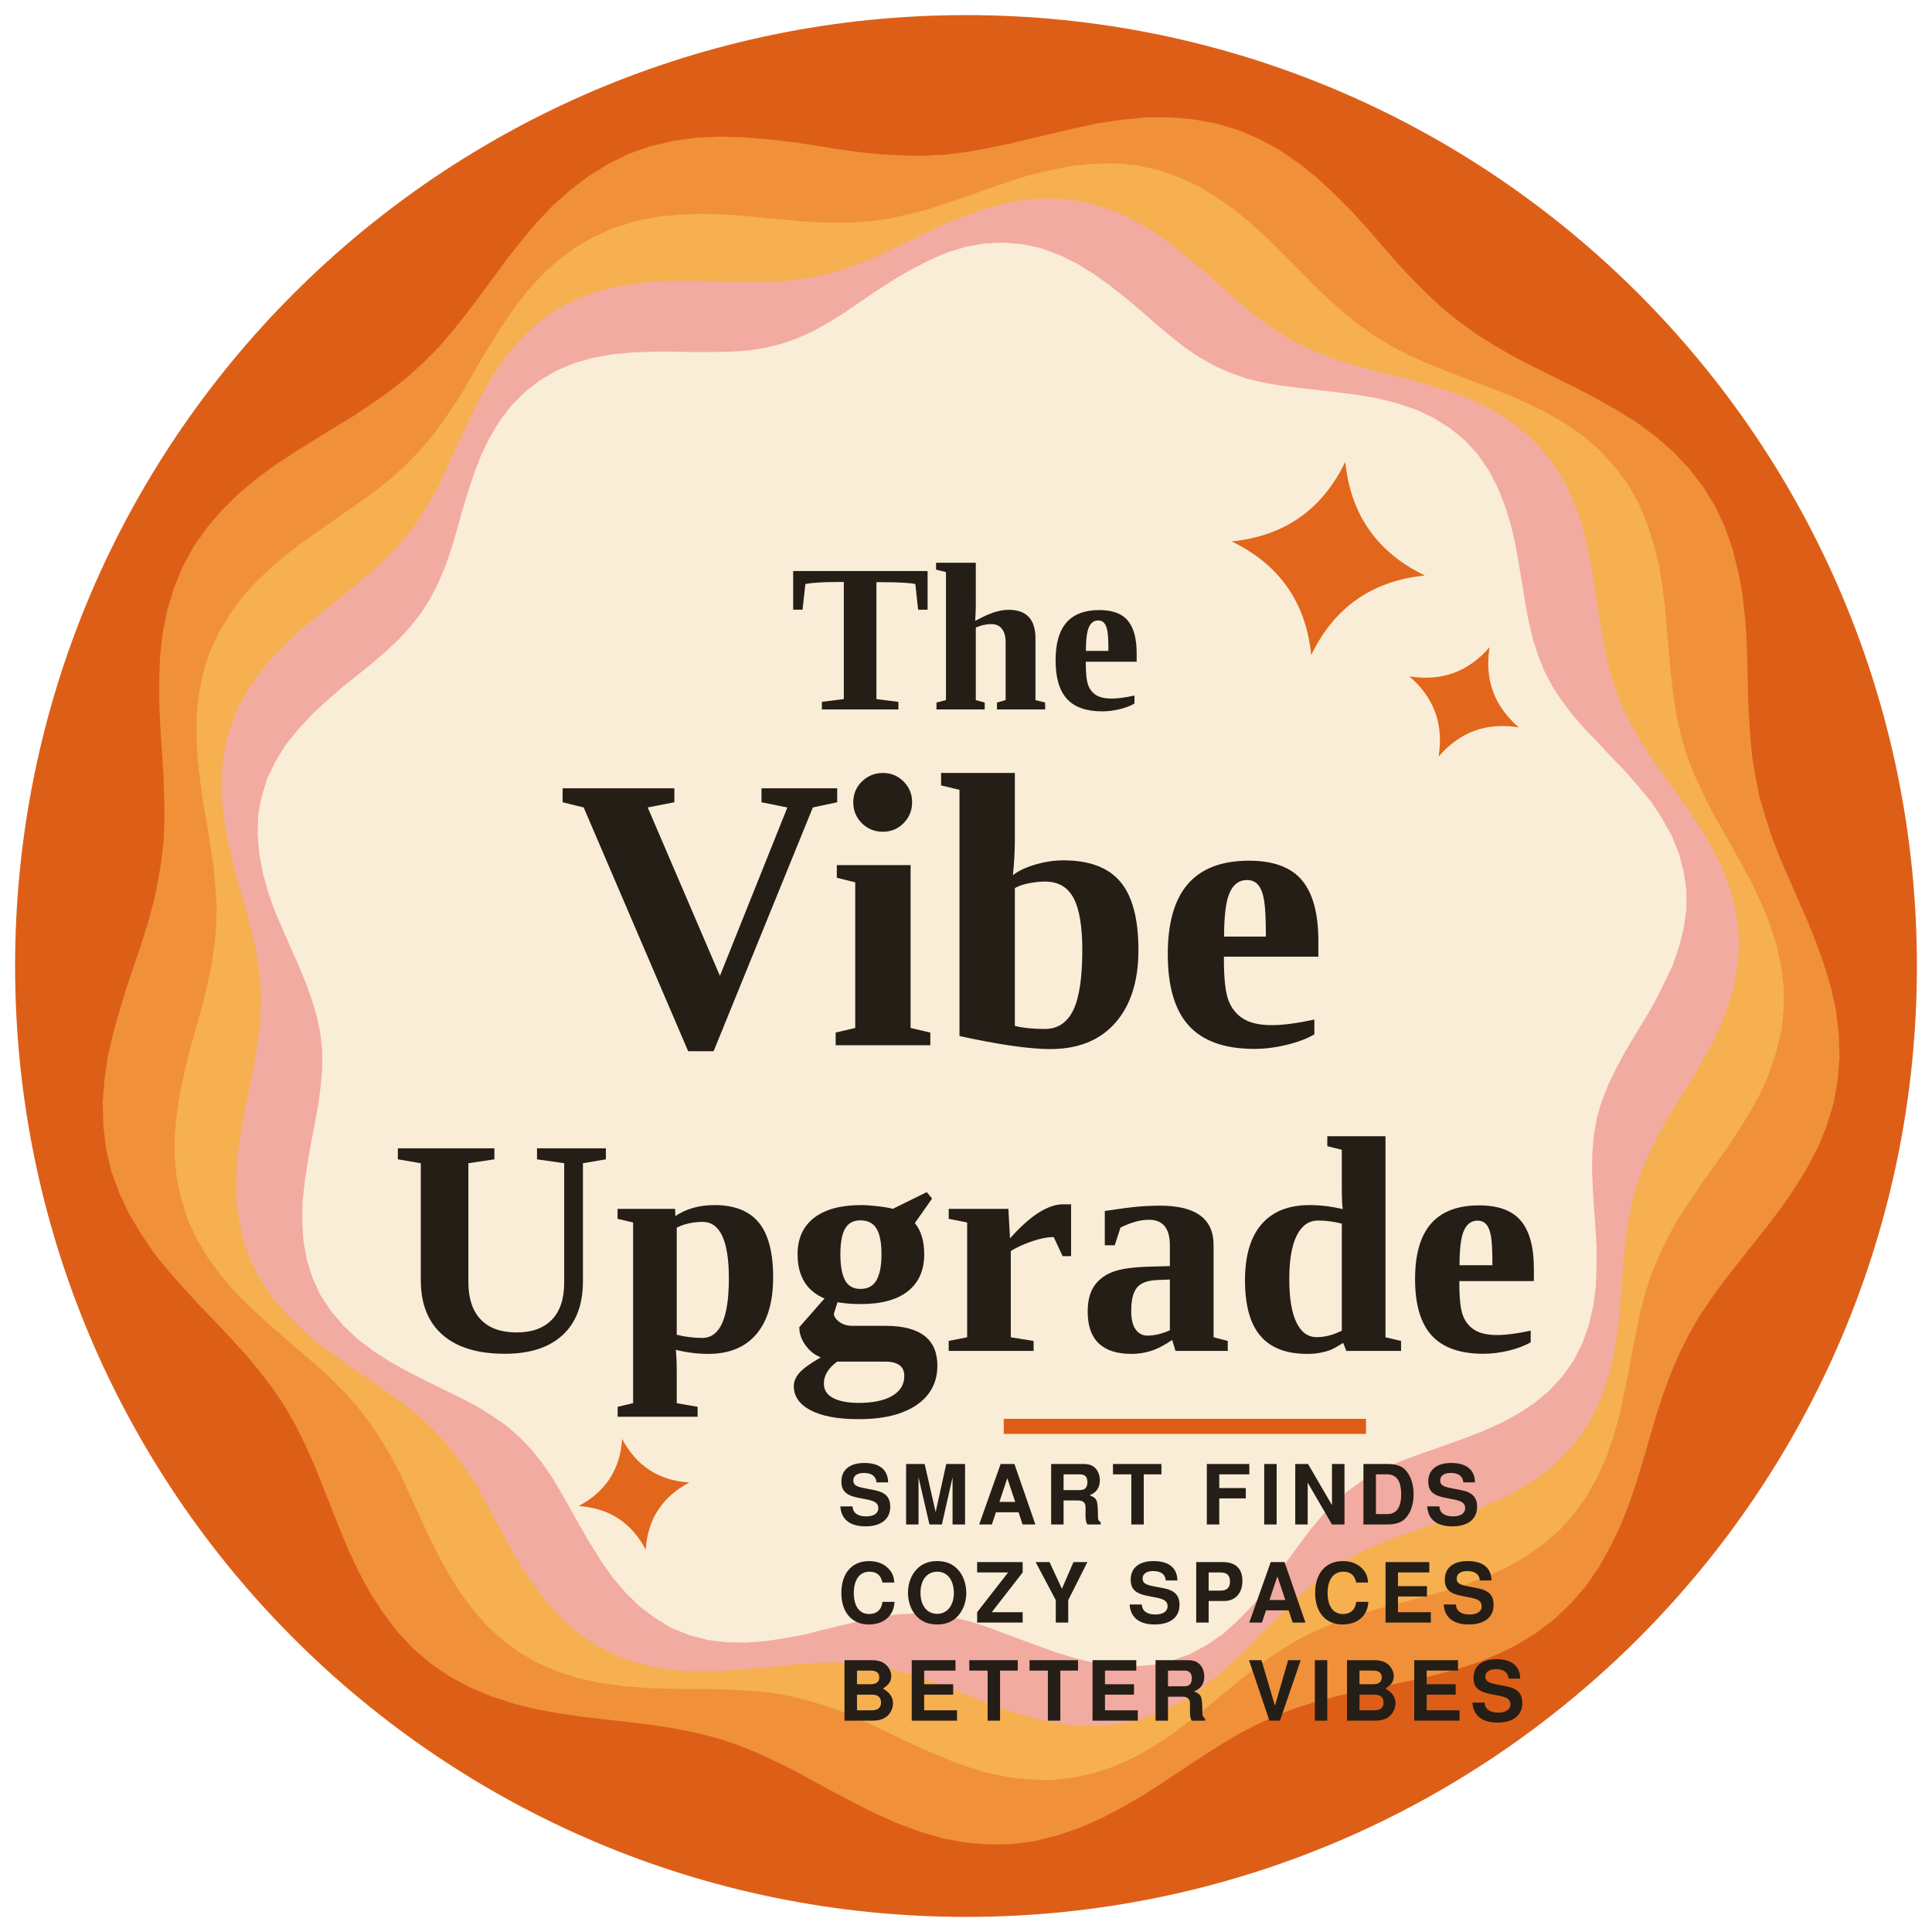
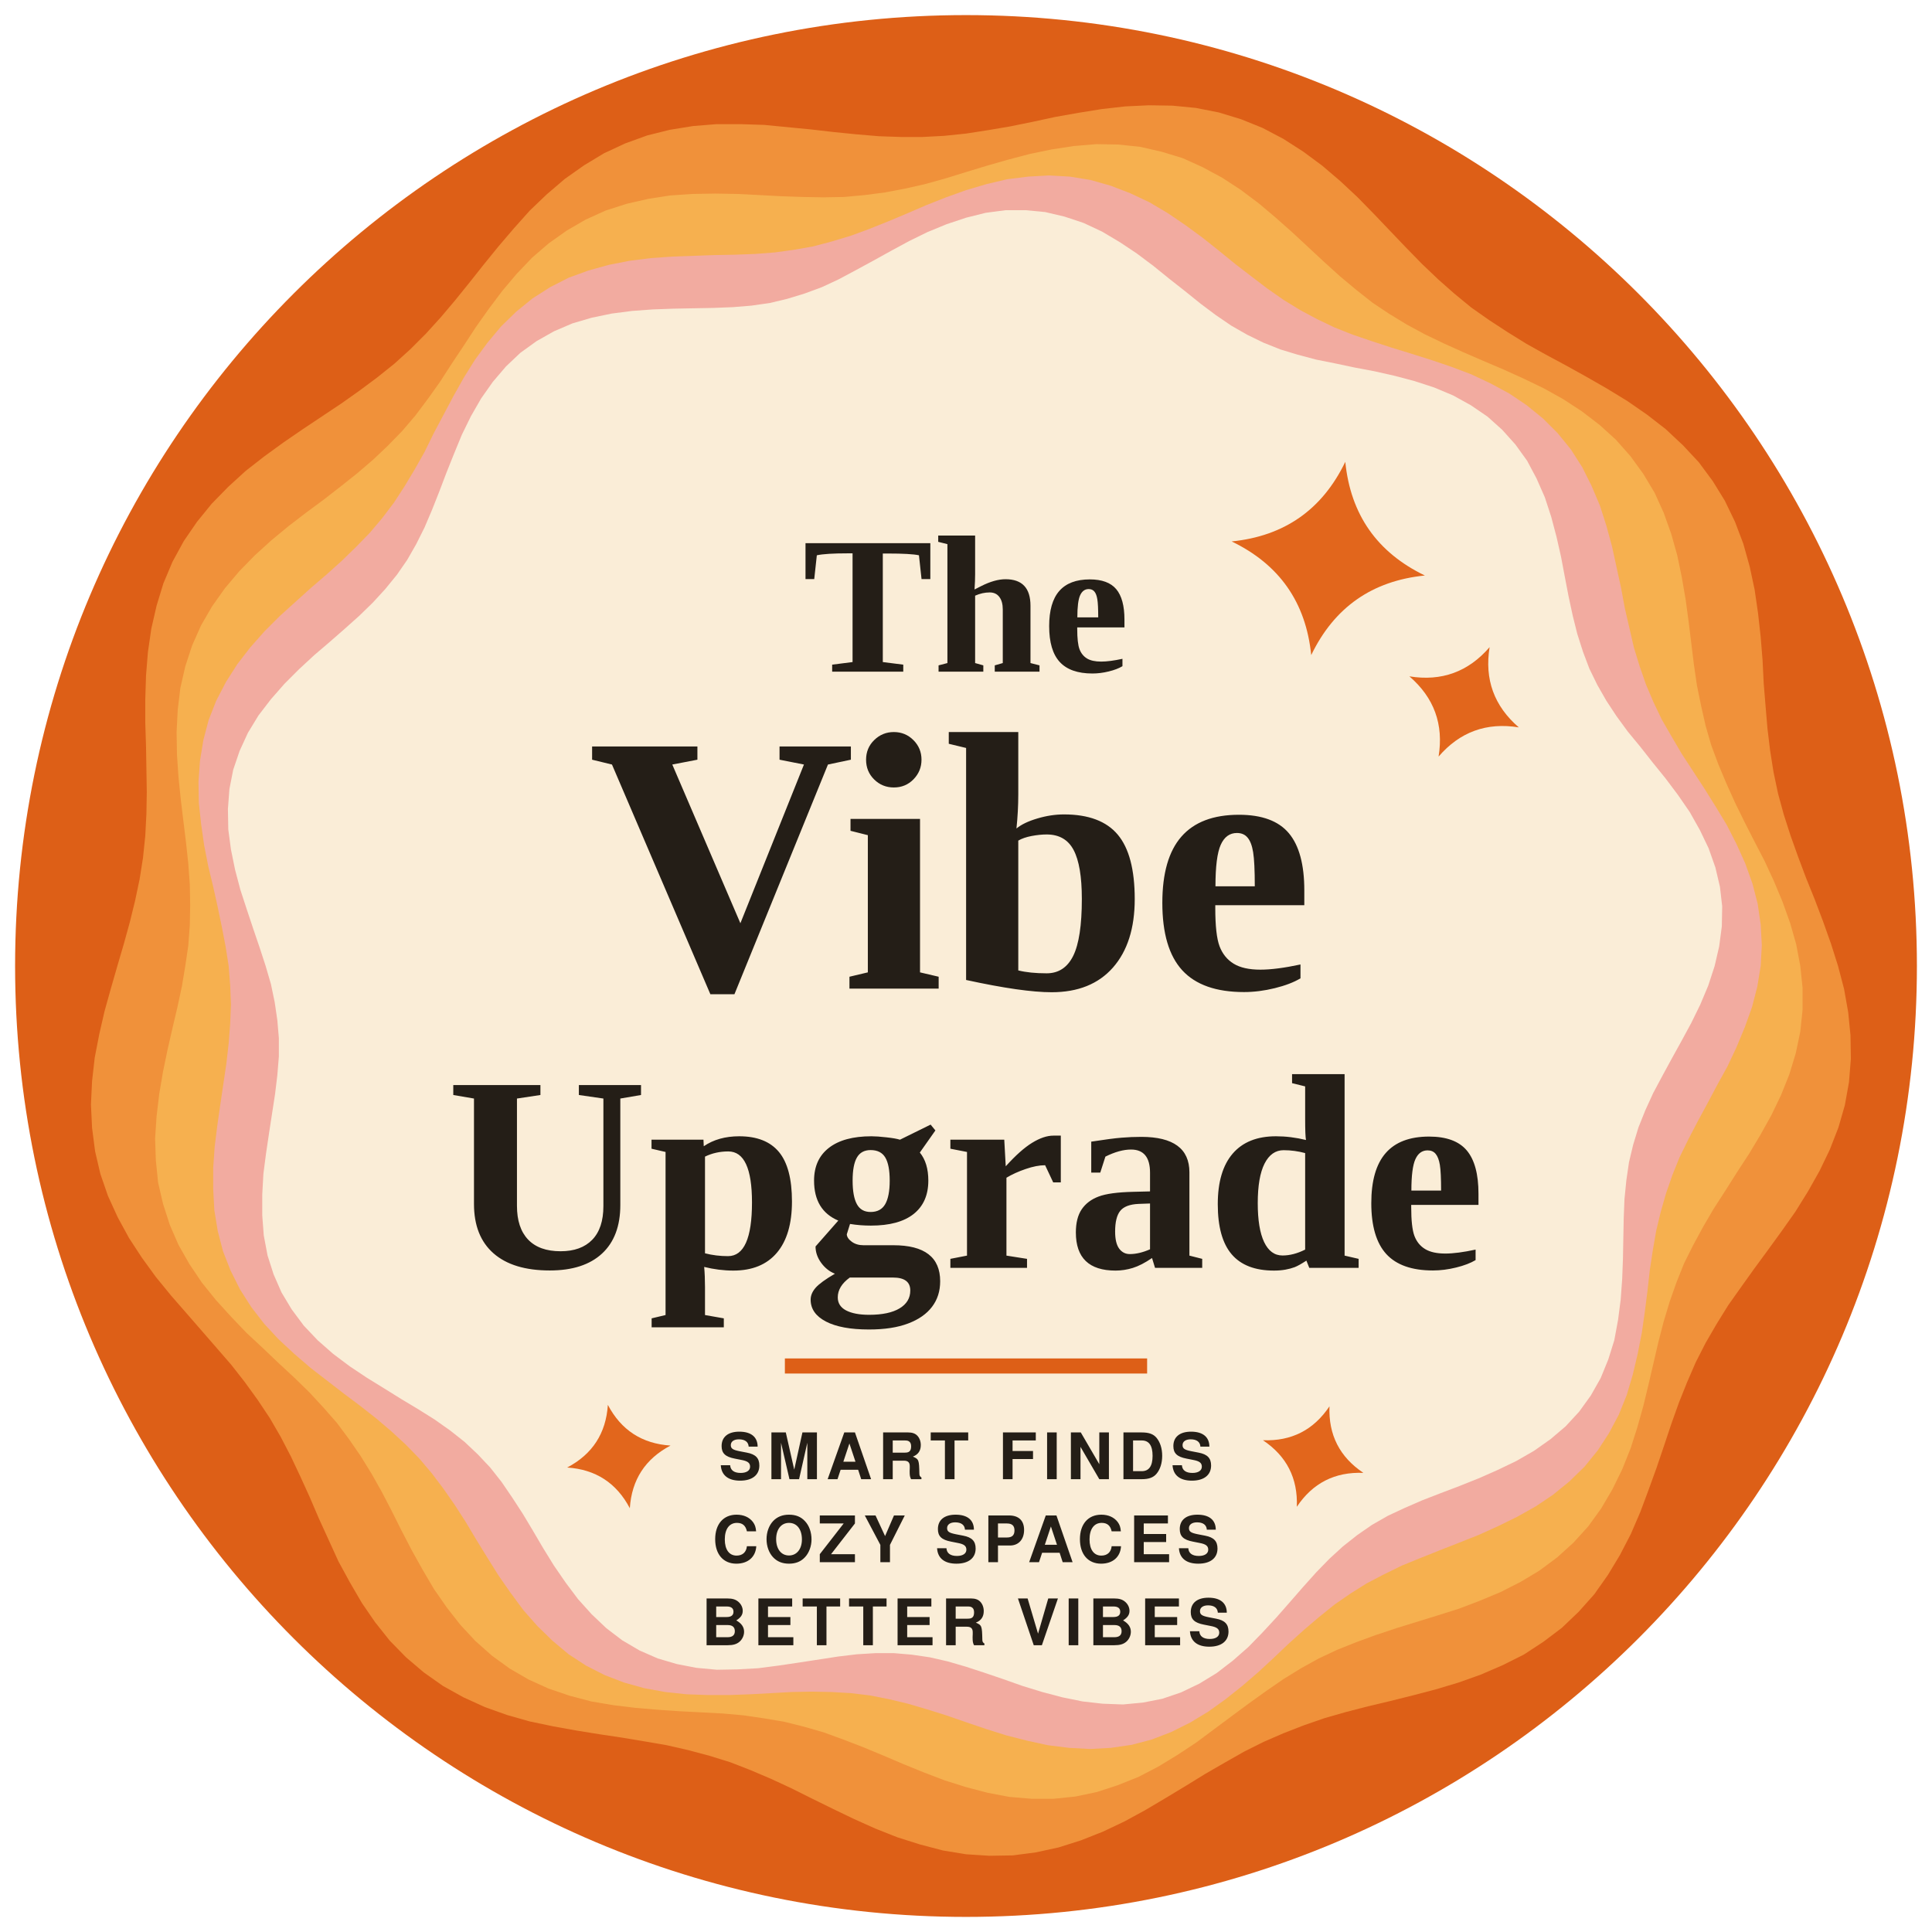
<svg xmlns="http://www.w3.org/2000/svg" viewBox="0 0 512 512" role="img" aria-label="The Vibe Upgrade — Smart Finds, Cozy Spaces, Better Vibes">
  <circle cx="256" cy="256" r="252" fill="#DD5F17" />
-   <path d="M483.5,256.0 L485.3,262.0 L486.6,268.1 L487.3,274.2 L487.5,280.3 L487.0,286.4 L485.9,292.4 L484.1,298.3 L481.8,304.0 L478.9,309.5 L475.6,314.9 L472.1,320.0 L468.3,325.0 L464.5,329.8 L460.7,334.6 L457.0,339.3 L453.6,344.0 L450.4,348.7 L447.6,353.6 L445.1,358.6 L442.8,363.9 L440.8,369.3 L439.0,374.8 L437.3,380.6 L435.6,386.5 L433.8,392.4 L431.8,398.3 L429.5,404.2 L426.8,409.8 L423.8,415.2 L420.3,420.3 L416.3,424.9 L411.9,429.1 L407.0,432.8 L401.8,436.0 L396.2,438.7 L390.4,441.0 L384.4,442.8 L378.3,444.4 L372.3,445.7 L366.2,447.0 L360.3,448.2 L354.6,449.4 L349.0,450.9 L343.5,452.6 L338.3,454.6 L333.1,457.0 L328.1,459.6 L323.1,462.6 L318.1,465.8 L313.1,469.1 L308.0,472.5 L302.7,475.9 L297.3,479.0 L291.8,481.9 L286.1,484.4 L280.2,486.4 L274.2,487.9 L268.2,488.7 L262.1,488.8 L256.0,488.3 L249.9,487.2 L244.0,485.5 L238.1,483.3 L232.4,480.8 L226.8,478.0 L221.3,475.1 L215.9,472.2 L210.7,469.3 L205.4,466.7 L200.2,464.3 L194.9,462.2 L189.6,460.5 L184.1,459.1 L178.5,458.0 L172.7,457.1 L166.8,456.4 L160.7,455.7 L154.6,455.0 L148.4,454.1 L142.2,453.0 L136.2,451.5 L130.3,449.6 L124.6,447.2 L119.2,444.3 L114.2,440.9 L109.5,436.9 L105.3,432.4 L101.6,427.5 L98.2,422.3 L95.2,416.8 L92.5,411.1 L90.1,405.4 L87.8,399.6 L85.6,394.0 L83.4,388.5 L81.0,383.1 L78.5,378.0 L75.7,373.1 L72.6,368.4 L69.2,363.9 L65.5,359.4 L61.6,355.1 L57.5,350.7 L53.2,346.3 L49.0,341.7 L44.9,337.1 L40.9,332.2 L37.4,327.0 L34.2,321.7 L31.6,316.1 L29.5,310.4 L28.1,304.4 L27.4,298.4 L27.2,292.2 L27.7,286.1 L28.6,279.9 L30.0,273.8 L31.7,267.8 L33.5,261.8 L35.5,256.0 L37.4,250.3 L39.2,244.6 L40.7,239.1 L41.9,233.5 L42.8,227.9 L43.4,222.3 L43.6,216.6 L43.5,210.8 L43.3,204.9 L42.9,198.9 L42.5,192.8 L42.2,186.5 L42.2,180.3 L42.4,174.0 L43.1,167.8 L44.3,161.8 L46.1,155.9 L48.4,150.2 L51.3,144.9 L54.8,139.9 L58.8,135.2 L63.3,130.8 L68.1,126.8 L73.1,123.1 L78.3,119.7 L83.6,116.4 L88.8,113.2 L93.9,110.1 L98.8,106.8 L103.5,103.5 L107.9,100.0 L112.1,96.2 L116.1,92.2 L119.8,87.9 L123.5,83.3 L127.1,78.5 L130.7,73.6 L134.3,68.7 L138.2,63.8 L142.2,59.0 L146.6,54.4 L151.2,50.3 L156.1,46.6 L161.3,43.4 L166.8,40.7 L172.6,38.7 L178.6,37.3 L184.7,36.5 L190.9,36.2 L197.1,36.4 L203.4,36.9 L209.6,37.6 L215.7,38.5 L221.7,39.5 L227.6,40.3 L233.4,40.9 L239.1,41.2 L244.7,41.3 L250.4,41.0 L256.0,40.3 L261.7,39.3 L267.4,38.1 L273.3,36.7 L279.2,35.3 L285.2,33.9 L291.4,32.6 L297.6,31.7 L303.8,31.1 L310.0,31.1 L316.1,31.6 L322.1,32.7 L328.0,34.4 L333.6,36.8 L339.0,39.7 L344.1,43.2 L349.0,47.1 L353.6,51.4 L358.0,55.8 L362.2,60.4 L366.2,65.0 L370.2,69.6 L374.2,73.9 L378.3,78.0 L382.5,81.9 L386.9,85.4 L391.5,88.7 L396.3,91.7 L401.3,94.6 L406.6,97.3 L412.0,100.0 L417.5,102.7 L423.0,105.6 L428.5,108.7 L433.8,112.0 L438.8,115.7 L443.5,119.8 L447.7,124.3 L451.4,129.1 L454.6,134.3 L457.2,139.9 L459.2,145.7 L460.7,151.7 L461.8,157.8 L462.5,164.1 L462.9,170.3 L463.1,176.5 L463.2,182.6 L463.4,188.6 L463.8,194.5 L464.3,200.2 L465.2,205.8 L466.3,211.3 L467.9,216.7 L469.7,222.2 L471.8,227.6 L474.2,233.1 L476.6,238.6 L479.1,244.3 L481.4,250.1 L483.5,256.0 Z" fill="#F0913A" />
-   <path d="M472.0,256.0 L472.7,261.7 L472.7,267.4 L472.1,273.0 L470.8,278.6 L469.0,284.0 L466.7,289.4 L463.9,294.5 L460.8,299.5 L457.6,304.4 L454.2,309.1 L450.9,313.7 L447.8,318.3 L444.8,322.9 L442.2,327.5 L439.9,332.2 L437.9,337.0 L436.2,342.0 L434.8,347.1 L433.7,352.5 L432.6,358.0 L431.6,363.6 L430.4,369.3 L429.2,375.0 L427.6,380.7 L425.7,386.2 L423.3,391.5 L420.5,396.5 L417.2,401.1 L413.4,405.4 L409.1,409.1 L404.5,412.4 L399.4,415.3 L394.1,417.7 L388.6,419.8 L383.0,421.6 L377.4,423.1 L371.9,424.6 L366.4,426.0 L361.1,427.5 L356.0,429.2 L351.1,431.1 L346.3,433.3 L341.8,435.8 L337.3,438.7 L333.0,441.8 L328.6,445.2 L324.3,448.8 L319.8,452.5 L315.3,456.1 L310.6,459.6 L305.7,462.8 L300.6,465.7 L295.3,468.1 L289.9,469.9 L284.3,471.1 L278.7,471.7 L273.0,471.6 L267.3,471.0 L261.6,469.8 L256.0,468.1 L250.5,466.0 L245.1,463.7 L239.8,461.3 L234.7,458.8 L229.6,456.4 L224.6,454.2 L219.6,452.3 L214.6,450.8 L209.5,449.5 L204.4,448.6 L199.1,448.1 L193.7,447.8 L188.1,447.6 L182.5,447.6 L176.7,447.5 L170.8,447.3 L165.0,446.8 L159.2,446.0 L153.5,444.8 L148.0,443.1 L142.7,440.8 L137.8,438.0 L133.2,434.6 L129.0,430.8 L125.2,426.4 L121.8,421.8 L118.7,416.8 L115.9,411.6 L113.3,406.4 L110.9,401.1 L108.5,395.9 L106.2,390.9 L103.7,386.1 L101.0,381.5 L98.1,377.2 L94.9,373.0 L91.4,369.1 L87.7,365.3 L83.6,361.6 L79.4,358.0 L75.0,354.2 L70.7,350.4 L66.4,346.5 L62.2,342.3 L58.4,337.8 L55.0,333.2 L52.1,328.2 L49.7,323.0 L48.0,317.6 L46.8,312.0 L46.3,306.3 L46.3,300.6 L46.9,294.8 L47.8,289.0 L49.1,283.2 L50.5,277.6 L52.1,272.0 L53.6,266.6 L54.9,261.3 L56.0,256.0 L56.8,250.8 L57.3,245.6 L57.4,240.4 L57.1,235.1 L56.6,229.7 L55.8,224.3 L54.9,218.7 L53.9,213.0 L53.1,207.3 L52.4,201.4 L52.1,195.6 L52.1,189.8 L52.7,184.0 L53.8,178.4 L55.5,173.0 L57.9,167.8 L60.8,162.9 L64.2,158.3 L68.1,154.0 L72.3,150.0 L76.9,146.2 L81.6,142.7 L86.3,139.4 L91.0,136.1 L95.6,132.9 L100.0,129.7 L104.2,126.3 L108.0,122.8 L111.6,119.0 L115.0,115.0 L118.1,110.7 L121.1,106.2 L124.0,101.4 L126.8,96.5 L129.8,91.5 L132.9,86.6 L136.2,81.7 L139.8,77.1 L143.7,72.8 L148.0,68.9 L152.6,65.5 L157.5,62.7 L162.7,60.4 L168.1,58.7 L173.8,57.5 L179.6,56.9 L185.4,56.7 L191.3,56.8 L197.1,57.2 L202.9,57.8 L208.5,58.3 L214.1,58.8 L219.5,59.0 L224.8,59.0 L230.0,58.7 L235.2,58.0 L240.3,56.9 L245.5,55.6 L250.7,53.9 L256.0,52.1 L261.4,50.2 L266.9,48.3 L272.5,46.5 L278.2,45.1 L283.9,44.0 L289.7,43.4 L295.4,43.3 L301.1,43.8 L306.7,45.0 L312.0,46.8 L317.3,49.2 L322.2,52.1 L327.0,55.5 L331.5,59.2 L335.9,63.2 L340.0,67.3 L344.1,71.4 L348.0,75.4 L352.0,79.2 L356.0,82.8 L360.1,86.1 L364.4,89.1 L368.9,91.8 L373.5,94.2 L378.5,96.4 L383.6,98.5 L388.9,100.5 L394.2,102.5 L399.7,104.6 L405.0,107.0 L410.3,109.6 L415.3,112.6 L420.0,115.9 L424.3,119.7 L428.1,123.9 L431.5,128.5 L434.3,133.5 L436.5,138.8 L438.3,144.3 L439.7,150.0 L440.6,155.8 L441.3,161.6 L441.8,167.4 L442.3,173.1 L442.8,178.6 L443.4,184.1 L444.2,189.3 L445.4,194.5 L446.8,199.5 L448.6,204.4 L450.8,209.2 L453.2,214.1 L455.9,219.0 L458.7,223.9 L461.5,228.9 L464.3,234.1 L466.8,239.4 L469.0,244.8 L470.8,250.4 L472.0,256.0 Z" fill="#F6B04F" />
-   <path d="M460.5,256.0 L459.5,261.3 L458.0,266.6 L456.0,271.7 L453.6,276.8 L450.9,281.7 L448.1,286.4 L445.2,291.1 L442.4,295.6 L439.8,300.1 L437.5,304.6 L435.5,309.2 L433.8,313.8 L432.5,318.5 L431.6,323.4 L430.8,328.4 L430.3,333.6 L429.9,339.0 L429.5,344.4 L429.0,349.9 L428.3,355.5 L427.2,360.9 L425.8,366.3 L423.9,371.4 L421.5,376.3 L418.6,380.8 L415.2,384.9 L411.3,388.7 L407.0,392.0 L402.3,394.9 L397.4,397.4 L392.3,399.6 L387.1,401.6 L381.8,403.3 L376.7,405.1 L371.7,406.8 L366.9,408.6 L362.3,410.6 L357.9,412.9 L353.7,415.5 L349.7,418.4 L345.9,421.6 L342.1,425.1 L338.4,428.8 L334.6,432.6 L330.8,436.6 L326.8,440.4 L322.6,444.1 L318.2,447.5 L313.6,450.6 L308.8,453.1 L303.8,455.1 L298.6,456.5 L293.3,457.3 L287.9,457.4 L282.5,457.0 L277.0,456.1 L271.6,454.7 L266.3,453.0 L261.1,451.1 L256.0,449.1 L251.0,447.1 L246.1,445.3 L241.2,443.7 L236.4,442.4 L231.6,441.4 L226.7,440.8 L221.8,440.6 L216.7,440.7 L211.6,441.0 L206.3,441.5 L200.9,442.0 L195.4,442.5 L189.8,442.9 L184.3,442.9 L178.7,442.6 L173.3,441.8 L168.0,440.5 L163.0,438.6 L158.2,436.1 L153.7,433.1 L149.6,429.6 L145.8,425.6 L142.4,421.3 L139.2,416.7 L136.3,412.0 L133.6,407.1 L131.0,402.3 L128.5,397.6 L125.9,393.1 L123.1,388.9 L120.2,384.9 L117.0,381.1 L113.6,377.6 L109.9,374.3 L105.9,371.2 L101.6,368.2 L97.2,365.1 L92.7,362.1 L88.2,358.8 L83.7,355.5 L79.5,351.8 L75.6,347.9 L72.1,343.7 L69.1,339.2 L66.6,334.4 L64.7,329.4 L63.5,324.2 L62.7,318.8 L62.6,313.3 L62.8,307.8 L63.5,302.2 L64.4,296.7 L65.5,291.3 L66.6,286.0 L67.6,280.8 L68.4,275.7 L68.9,270.7 L69.2,265.8 L69.0,260.9 L68.5,256.0 L67.7,251.1 L66.5,246.1 L65.2,241.0 L63.7,235.8 L62.2,230.5 L60.9,225.1 L59.8,219.6 L59.0,214.1 L58.7,208.6 L58.9,203.2 L59.7,197.8 L61.0,192.7 L63.0,187.7 L65.6,182.9 L68.7,178.4 L72.2,174.2 L76.1,170.2 L80.2,166.4 L84.5,162.9 L88.8,159.5 L93.0,156.1 L97.0,152.8 L100.9,149.4 L104.4,145.8 L107.6,142.2 L110.6,138.2 L113.2,134.1 L115.7,129.7 L118.0,125.0 L120.2,120.2 L122.4,115.3 L124.8,110.2 L127.3,105.3 L130.0,100.4 L133.1,95.8 L136.5,91.5 L140.2,87.6 L144.4,84.1 L148.9,81.2 L153.7,78.9 L158.8,77.1 L164.2,75.8 L169.6,75.0 L175.2,74.5 L180.8,74.4 L186.3,74.5 L191.8,74.6 L197.1,74.7 L202.3,74.7 L207.4,74.5 L212.3,74.0 L217.1,73.1 L221.9,71.9 L226.6,70.3 L231.3,68.4 L236.1,66.2 L240.9,63.9 L245.8,61.5 L250.8,59.2 L256.0,57.1 L261.3,55.3 L266.6,53.8 L272.0,52.9 L277.4,52.5 L282.8,52.8 L288.0,53.7 L293.2,55.2 L298.2,57.2 L303.1,59.8 L307.8,62.8 L312.2,66.2 L316.5,69.7 L320.7,73.3 L324.7,76.9 L328.7,80.4 L332.7,83.7 L336.8,86.6 L340.9,89.3 L345.2,91.6 L349.7,93.6 L354.4,95.4 L359.3,96.9 L364.4,98.3 L369.6,99.6 L375.0,101.0 L380.3,102.5 L385.6,104.2 L390.8,106.3 L395.7,108.8 L400.3,111.7 L404.5,115.0 L408.3,118.8 L411.7,123.0 L414.5,127.6 L416.9,132.6 L418.8,137.7 L420.3,143.1 L421.4,148.6 L422.4,154.0 L423.2,159.5 L424.0,164.8 L424.9,170.0 L425.9,175.0 L427.2,179.8 L428.8,184.4 L430.7,188.9 L433.0,193.3 L435.6,197.7 L438.4,202.0 L441.5,206.3 L444.7,210.7 L447.8,215.2 L450.9,219.9 L453.7,224.7 L456.2,229.6 L458.2,234.7 L459.7,240.0 L460.6,245.3 L460.9,250.6 L460.5,256.0 Z" fill="#F2ABA0" />
-   <path d="M443.2,256.0 L440.9,260.8 L438.5,265.6 L435.8,270.2 L433.1,274.6 L430.5,279.0 L428.2,283.3 L426.2,287.5 L424.5,291.8 L423.2,296.2 L422.4,300.6 L422.0,305.2 L421.9,309.9 L422.1,314.8 L422.4,319.9 L422.8,325.1 L423.1,330.4 L423.1,335.7 L422.9,341.0 L422.2,346.2 L421.0,351.3 L419.3,356.1 L417.0,360.6 L414.1,364.7 L410.7,368.4 L406.8,371.7 L402.4,374.6 L397.8,377.1 L392.9,379.3 L388.0,381.2 L383.0,383.0 L378.1,384.7 L373.4,386.4 L368.9,388.2 L364.7,390.2 L360.8,392.5 L357.1,395.2 L353.7,398.2 L350.5,401.5 L347.4,405.2 L344.4,409.2 L341.4,413.3 L338.3,417.5 L335.1,421.8 L331.6,425.8 L327.9,429.6 L324.0,433.1 L319.7,436.0 L315.3,438.4 L310.5,440.1 L305.6,441.2 L300.6,441.6 L295.4,441.4 L290.2,440.7 L285.1,439.5 L279.9,437.9 L274.9,436.1 L270.0,434.3 L265.2,432.5 L260.6,430.8 L256.0,429.4 L251.5,428.4 L247.0,427.8 L242.5,427.6 L237.9,427.8 L233.3,428.5 L228.5,429.4 L223.6,430.6 L218.6,431.8 L213.5,433.1 L208.3,434.1 L203.0,434.9 L197.7,435.3 L192.5,435.2 L187.5,434.6 L182.6,433.3 L177.9,431.4 L173.6,428.8 L169.5,425.7 L165.8,422.1 L162.4,418.1 L159.3,413.7 L156.5,409.2 L153.8,404.6 L151.3,400.1 L148.8,395.7 L146.3,391.5 L143.6,387.6 L140.7,384.0 L137.6,380.8 L134.2,377.8 L130.4,375.2 L126.4,372.7 L122.0,370.4 L117.5,368.2 L112.8,365.9 L108.1,363.5 L103.4,360.9 L98.9,358.0 L94.7,354.8 L91.0,351.3 L87.7,347.4 L84.9,343.2 L82.8,338.6 L81.3,333.8 L80.4,328.7 L80.1,323.5 L80.2,318.2 L80.8,312.9 L81.6,307.7 L82.5,302.5 L83.5,297.4 L84.4,292.5 L85.0,287.7 L85.4,283.0 L85.4,278.5 L84.9,274.0 L84.0,269.5 L82.7,265.1 L81.1,260.6 L79.2,256.0 L77.1,251.3 L75.0,246.5 L72.9,241.6 L71.1,236.6 L69.7,231.5 L68.7,226.3 L68.3,221.2 L68.4,216.1 L69.3,211.2 L70.8,206.4 L73.0,201.8 L75.7,197.4 L79.0,193.3 L82.6,189.4 L86.5,185.8 L90.5,182.3 L94.6,179.0 L98.6,175.8 L102.3,172.6 L105.8,169.3 L108.9,165.9 L111.7,162.3 L114.1,158.5 L116.2,154.4 L118.0,150.1 L119.6,145.5 L121.0,140.7 L122.4,135.7 L123.9,130.7 L125.6,125.6 L127.5,120.6 L129.8,115.9 L132.5,111.4 L135.6,107.4 L139.2,103.8 L143.2,100.7 L147.5,98.2 L152.3,96.2 L157.2,94.8 L162.4,93.9 L167.7,93.4 L173.1,93.2 L178.4,93.2 L183.6,93.3 L188.6,93.3 L193.5,93.2 L198.2,92.9 L202.8,92.2 L207.1,91.1 L211.4,89.6 L215.6,87.7 L219.7,85.4 L223.9,82.8 L228.1,79.9 L232.4,77.0 L236.9,74.1 L241.5,71.4 L246.2,69.0 L251.0,66.9 L256.0,65.4 L261.0,64.5 L266.0,64.3 L271.1,64.7 L276.0,65.8 L280.8,67.6 L285.5,69.9 L290.0,72.7 L294.3,75.8 L298.5,79.1 L302.5,82.5 L306.4,85.9 L310.2,89.1 L314.0,92.1 L317.9,94.7 L321.9,97.0 L326.0,98.8 L330.3,100.3 L334.8,101.4 L339.5,102.2 L344.4,102.8 L349.5,103.4 L354.7,104.0 L360.0,104.7 L365.3,105.6 L370.4,106.9 L375.4,108.6 L380.0,110.8 L384.3,113.5 L388.2,116.7 L391.6,120.4 L394.5,124.6 L396.9,129.2 L398.8,134.0 L400.4,139.1 L401.6,144.3 L402.5,149.5 L403.4,154.7 L404.2,159.8 L405.1,164.6 L406.2,169.3 L407.6,173.7 L409.3,177.9 L411.4,181.9 L413.9,185.7 L416.7,189.4 L419.9,193.1 L423.4,196.7 L426.9,200.5 L430.6,204.3 L434.1,208.3 L437.5,212.4 L440.4,216.8 L443.0,221.4 L444.9,226.1 L446.2,231.0 L446.9,235.9 L446.9,241.0 L446.2,246.0 L444.9,251.1 L443.2,256.0 Z" fill="#FAEDD7" />
-   <text x="256" y="188" text-anchor="middle" font-family="Georgia,'Times New Roman',serif" font-weight="bold" font-size="56" fill="#241E17">The</text>
-   <text x="250" y="277" text-anchor="middle" font-family="Georgia,'Times New Roman',serif" font-weight="bold" font-size="104" fill="#241E17">Vibe</text>
-   <text x="256" y="358" text-anchor="middle" font-family="Georgia,'Times New Roman',serif" font-weight="bold" font-size="82" fill="#241E17">Upgrade</text>
-   <rect x="266" y="376" width="96" height="4" fill="#DD5F17" />
-   <text x="222" y="404" font-family="Helvetica,Arial,sans-serif" font-weight="bold" font-size="22" letter-spacing="2" fill="#241E17">SMART FINDS</text>
-   <text x="222" y="430" font-family="Helvetica,Arial,sans-serif" font-weight="bold" font-size="22" letter-spacing="2" fill="#241E17">COZY SPACES</text>
-   <text x="222" y="456" font-family="Helvetica,Arial,sans-serif" font-weight="bold" font-size="22" letter-spacing="2" fill="#241E17">BETTER VIBES</text>
+   <path d="M487.1,256.0 L488.7,262.1 L489.8,268.3 L490.4,274.4 L490.5,280.6 L490.0,286.8 L488.9,292.9 L487.2,298.8 L484.9,304.7 L482.2,310.3 L479.1,315.8 L475.8,321.1 L472.2,326.2 L468.5,331.3 L464.9,336.2 L461.4,341.1 L458.0,345.9 L454.9,350.9 L452.0,355.9 L449.4,361.0 L447.1,366.3 L444.9,371.8 L442.9,377.4 L441.0,383.1 L439.0,389.0 L436.9,394.8 L434.7,400.7 L432.2,406.5 L429.3,412.1 L426.1,417.4 L422.5,422.5 L418.4,427.1 L413.9,431.4 L409.0,435.1 L403.8,438.5 L398.2,441.3 L392.4,443.8 L386.5,445.9 L380.5,447.7 L374.4,449.3 L368.4,450.8 L362.5,452.2 L356.7,453.7 L351.1,455.3 L345.6,457.2 L340.2,459.3 L334.9,461.6 L329.7,464.2 L324.6,467.1 L319.4,470.1 L314.2,473.3 L308.9,476.5 L303.5,479.7 L298.0,482.7 L292.3,485.4 L286.5,487.7 L280.5,489.6 L274.5,490.9 L268.4,491.7 L262.2,491.8 L256.0,491.4 L249.9,490.4 L243.8,488.8 L237.8,486.9 L232.0,484.6 L226.2,482.0 L220.6,479.3 L215.1,476.6 L209.7,473.9 L204.3,471.4 L198.9,469.1 L193.5,467.0 L188.0,465.3 L182.4,463.8 L176.7,462.5 L170.9,461.5 L164.9,460.5 L158.9,459.6 L152.7,458.6 L146.6,457.5 L140.4,456.2 L134.4,454.5 L128.5,452.4 L122.8,449.8 L117.4,446.8 L112.3,443.2 L107.6,439.2 L103.3,434.8 L99.4,429.9 L95.9,424.8 L92.7,419.3 L89.7,413.8 L87.1,408.1 L84.5,402.4 L82.1,396.8 L79.6,391.3 L77.1,386.0 L74.4,380.8 L71.5,375.8 L68.3,371.0 L64.9,366.3 L61.3,361.7 L57.4,357.2 L53.4,352.6 L49.4,348.0 L45.3,343.3 L41.3,338.4 L37.6,333.3 L34.2,328.1 L31.2,322.6 L28.6,316.9 L26.6,311.1 L25.2,305.1 L24.4,298.9 L24.1,292.7 L24.4,286.5 L25.1,280.3 L26.3,274.1 L27.7,268.0 L29.4,261.9 L31.1,256.0 L32.8,250.2 L34.4,244.4 L35.8,238.7 L37.0,233.0 L37.9,227.3 L38.5,221.5 L38.8,215.7 L38.9,209.9 L38.8,203.9 L38.7,197.8 L38.5,191.6 L38.5,185.3 L38.7,179.0 L39.2,172.8 L40.1,166.6 L41.5,160.5 L43.3,154.6 L45.7,148.9 L48.7,143.4 L52.2,138.3 L56.1,133.5 L60.5,129.0 L65.1,124.8 L70.1,120.9 L75.2,117.2 L80.3,113.7 L85.4,110.3 L90.5,106.9 L95.3,103.5 L100.0,100.0 L104.5,96.4 L108.8,92.5 L112.9,88.4 L116.8,84.1 L120.6,79.6 L124.4,74.9 L128.2,70.1 L132.1,65.3 L136.2,60.5 L140.4,55.8 L144.9,51.5 L149.7,47.4 L154.8,43.8 L160.1,40.6 L165.7,38.0 L171.5,35.9 L177.5,34.4 L183.7,33.4 L189.9,32.9 L196.2,32.9 L202.5,33.1 L208.7,33.7 L214.9,34.3 L221.0,35.0 L227.0,35.6 L232.9,36.1 L238.7,36.3 L244.5,36.3 L250.2,36.0 L256.0,35.4 L261.8,34.5 L267.7,33.5 L273.6,32.3 L279.6,31.0 L285.8,29.9 L292.0,28.9 L298.2,28.2 L304.5,27.9 L310.7,28.0 L316.9,28.6 L323.0,29.8 L328.9,31.6 L334.6,33.9 L340.1,36.8 L345.4,40.2 L350.4,43.9 L355.2,48.0 L359.8,52.3 L364.2,56.8 L368.4,61.2 L372.6,65.6 L376.8,69.9 L381.1,74.0 L385.4,77.8 L389.9,81.5 L394.6,84.8 L399.5,88.0 L404.5,91.1 L409.7,94.0 L415.1,96.9 L420.5,99.9 L425.9,103.0 L431.3,106.3 L436.5,109.9 L441.4,113.7 L446.0,118.0 L450.2,122.5 L453.9,127.5 L457.1,132.7 L459.8,138.3 L462.0,144.1 L463.7,150.2 L465.0,156.3 L465.9,162.5 L466.6,168.8 L467.1,175.0 L467.4,181.1 L467.9,187.2 L468.4,193.1 L469.1,198.9 L470.0,204.6 L471.2,210.3 L472.7,215.8 L474.5,221.4 L476.5,227.0 L478.6,232.6 L480.9,238.3 L483.1,244.1 L485.2,250.0 L487.1,256.0 Z" fill="#F0913A" />
+   <path d="M477.1,256.0 L477.7,261.8 L477.7,267.6 L477.1,273.4 L475.9,279.1 L474.2,284.7 L472.0,290.2 L469.4,295.6 L466.5,300.8 L463.5,305.8 L460.3,310.7 L457.2,315.6 L454.1,320.4 L451.3,325.2 L448.7,330.0 L446.3,334.8 L444.3,339.8 L442.5,344.9 L440.9,350.2 L439.5,355.6 L438.2,361.2 L436.9,366.8 L435.5,372.6 L433.9,378.3 L432.1,383.9 L429.9,389.4 L427.3,394.7 L424.3,399.8 L420.9,404.5 L417.0,408.8 L412.7,412.7 L408.0,416.2 L403.0,419.2 L397.7,421.9 L392.2,424.2 L386.7,426.3 L381.0,428.1 L375.5,429.8 L370.0,431.5 L364.6,433.3 L359.4,435.2 L354.4,437.2 L349.5,439.5 L344.8,442.1 L340.1,445.0 L335.6,448.1 L331.0,451.4 L326.4,454.8 L321.7,458.3 L317.0,461.8 L312.0,465.1 L306.9,468.2 L301.7,470.9 L296.2,473.1 L290.7,474.9 L285.0,476.1 L279.2,476.7 L273.4,476.7 L267.5,476.2 L261.7,475.1 L256.0,473.6 L250.3,471.8 L244.8,469.7 L239.4,467.5 L234.0,465.2 L228.7,463.0 L223.5,461.0 L218.3,459.1 L213.1,457.6 L207.9,456.3 L202.6,455.4 L197.2,454.6 L191.6,454.1 L186.0,453.8 L180.2,453.5 L174.3,453.1 L168.4,452.6 L162.6,451.9 L156.7,450.9 L151.0,449.4 L145.4,447.5 L140.1,445.1 L135.1,442.2 L130.4,438.8 L126.0,434.9 L122.0,430.6 L118.4,426.0 L115.0,421.1 L112.0,416.0 L109.1,410.8 L106.4,405.6 L103.8,400.4 L101.2,395.4 L98.5,390.6 L95.6,385.9 L92.5,381.4 L89.3,377.1 L85.7,373.0 L82.0,369.0 L78.0,365.1 L73.8,361.2 L69.6,357.2 L65.3,353.2 L61.2,348.9 L57.2,344.5 L53.5,339.9 L50.2,335.0 L47.3,329.9 L45.0,324.6 L43.2,319.0 L41.9,313.4 L41.3,307.5 L41.1,301.7 L41.5,295.8 L42.2,289.9 L43.2,284.0 L44.4,278.2 L45.7,272.5 L47.0,267.0 L48.2,261.4 L49.1,256.0 L49.9,250.6 L50.3,245.2 L50.4,239.8 L50.3,234.4 L49.9,228.9 L49.3,223.3 L48.6,217.6 L47.9,211.8 L47.3,205.9 L46.9,200.0 L46.8,194.0 L47.1,188.1 L47.8,182.3 L49.1,176.6 L50.9,171.1 L53.3,165.7 L56.2,160.7 L59.6,155.9 L63.4,151.4 L67.5,147.2 L71.9,143.2 L76.5,139.4 L81.2,135.8 L85.8,132.4 L90.3,128.9 L94.7,125.4 L98.9,121.8 L102.8,118.1 L106.6,114.2 L110.1,110.1 L113.4,105.7 L116.6,101.2 L119.7,96.4 L122.9,91.6 L126.1,86.7 L129.5,81.9 L133.1,77.1 L136.9,72.6 L141.0,68.3 L145.4,64.5 L150.2,61.1 L155.2,58.2 L160.5,55.8 L166.1,54.0 L171.8,52.7 L177.6,51.8 L183.5,51.4 L189.5,51.3 L195.4,51.4 L201.3,51.7 L207.0,52.0 L212.7,52.2 L218.2,52.3 L223.7,52.2 L229.1,51.7 L234.5,51.0 L239.8,50.0 L245.1,48.8 L250.5,47.3 L256.0,45.6 L261.6,43.9 L267.2,42.3 L272.9,40.8 L278.7,39.6 L284.6,38.7 L290.5,38.2 L296.3,38.3 L302.1,38.9 L307.8,40.2 L313.4,41.9 L318.7,44.3 L323.9,47.1 L328.8,50.3 L333.6,53.9 L338.1,57.7 L342.5,61.6 L346.8,65.6 L351.0,69.5 L355.2,73.3 L359.4,76.8 L363.7,80.2 L368.2,83.2 L372.8,86.0 L377.6,88.6 L382.6,91.0 L387.7,93.3 L393.0,95.6 L398.4,97.9 L403.7,100.3 L409.1,102.9 L414.3,105.8 L419.2,109.0 L423.9,112.6 L428.2,116.5 L432.1,120.9 L435.5,125.6 L438.5,130.6 L440.9,135.9 L442.9,141.5 L444.5,147.2 L445.7,153.0 L446.7,158.8 L447.5,164.7 L448.2,170.4 L448.9,176.1 L449.7,181.6 L450.8,187.0 L452.0,192.3 L453.5,197.5 L455.4,202.6 L457.5,207.6 L459.8,212.7 L462.3,217.8 L464.9,222.9 L467.6,228.1 L470.1,233.5 L472.4,239.0 L474.4,244.6 L476.0,250.2 L477.1,256.0 Z" fill="#F6B04F" />
+   <path d="M466.6,256.0 L465.7,261.5 L464.3,266.9 L462.4,272.2 L460.2,277.5 L457.8,282.6 L455.1,287.5 L452.5,292.4 L449.9,297.2 L447.4,302.0 L445.1,306.7 L443.2,311.4 L441.5,316.3 L440.1,321.2 L438.9,326.2 L438.0,331.4 L437.2,336.7 L436.6,342.1 L435.9,347.6 L435.1,353.2 L434.0,358.8 L432.7,364.3 L431.1,369.7 L429.0,374.9 L426.4,379.8 L423.4,384.4 L419.9,388.7 L415.9,392.6 L411.6,396.1 L407.0,399.2 L402.0,402.0 L396.9,404.5 L391.8,406.8 L386.5,408.9 L381.4,410.9 L376.4,412.9 L371.5,414.9 L366.8,417.2 L362.2,419.6 L357.9,422.3 L353.7,425.2 L349.6,428.5 L345.6,431.9 L341.6,435.5 L337.6,439.3 L333.5,443.1 L329.2,446.8 L324.8,450.3 L320.2,453.6 L315.4,456.5 L310.4,459.0 L305.2,461.0 L299.9,462.4 L294.4,463.2 L288.9,463.5 L283.3,463.2 L277.7,462.5 L272.2,461.3 L266.7,459.9 L261.3,458.2 L256.0,456.4 L250.8,454.6 L245.7,453.0 L240.6,451.5 L235.6,450.3 L230.5,449.3 L225.5,448.7 L220.3,448.4 L215.1,448.3 L209.8,448.4 L204.4,448.7 L198.8,449.0 L193.2,449.2 L187.6,449.2 L181.9,449.0 L176.3,448.4 L170.8,447.4 L165.4,445.9 L160.2,443.9 L155.3,441.4 L150.7,438.4 L146.4,434.8 L142.4,430.9 L138.7,426.7 L135.3,422.1 L132.1,417.5 L129.1,412.7 L126.2,408.0 L123.4,403.3 L120.5,398.8 L117.5,394.5 L114.4,390.4 L111.1,386.5 L107.5,382.8 L103.7,379.3 L99.7,375.9 L95.5,372.6 L91.1,369.3 L86.7,365.9 L82.3,362.5 L78.0,358.8 L73.8,354.9 L70.0,350.8 L66.6,346.4 L63.6,341.7 L61.1,336.7 L59.1,331.6 L57.7,326.2 L56.8,320.7 L56.5,315.1 L56.5,309.5 L56.9,303.8 L57.6,298.2 L58.4,292.6 L59.2,287.2 L60.0,281.8 L60.6,276.5 L61.0,271.3 L61.2,266.2 L61.0,261.1 L60.6,256.0 L59.8,250.9 L58.8,245.7 L57.7,240.4 L56.5,235.0 L55.2,229.6 L54.1,224.0 L53.3,218.4 L52.7,212.8 L52.6,207.2 L53.0,201.6 L53.9,196.1 L55.3,190.8 L57.3,185.7 L59.9,180.7 L62.9,176.0 L66.3,171.6 L70.1,167.3 L74.1,163.3 L78.3,159.5 L82.4,155.8 L86.6,152.2 L90.6,148.6 L94.4,144.9 L98.0,141.2 L101.3,137.3 L104.4,133.2 L107.2,128.9 L109.9,124.4 L112.5,119.8 L114.9,114.9 L117.5,110.0 L120.1,105.1 L122.9,100.1 L125.9,95.3 L129.2,90.8 L132.8,86.5 L136.8,82.6 L141.1,79.1 L145.8,76.1 L150.7,73.6 L155.9,71.7 L161.3,70.2 L166.9,69.1 L172.5,68.4 L178.1,68.0 L183.7,67.8 L189.3,67.6 L194.8,67.5 L200.1,67.3 L205.3,66.9 L210.4,66.2 L215.5,65.3 L220.4,64.0 L225.4,62.5 L230.3,60.7 L235.3,58.7 L240.3,56.6 L245.4,54.4 L250.7,52.3 L256.0,50.4 L261.4,48.8 L266.9,47.5 L272.5,46.8 L278.0,46.5 L283.5,46.8 L289.0,47.7 L294.3,49.2 L299.5,51.2 L304.6,53.6 L309.5,56.5 L314.2,59.7 L318.7,63.0 L323.1,66.5 L327.4,70.0 L331.7,73.3 L335.9,76.5 L340.2,79.5 L344.6,82.2 L349.1,84.6 L353.7,86.8 L358.5,88.7 L363.5,90.4 L368.7,92.1 L373.9,93.7 L379.3,95.4 L384.6,97.2 L389.9,99.2 L395.0,101.6 L400.0,104.3 L404.6,107.4 L408.9,110.9 L412.8,114.8 L416.3,119.1 L419.3,123.8 L421.8,128.8 L424.0,134.0 L425.7,139.3 L427.2,144.8 L428.4,150.3 L429.6,155.8 L430.6,161.2 L431.8,166.4 L433.0,171.6 L434.5,176.5 L436.2,181.4 L438.2,186.1 L440.4,190.7 L443.0,195.2 L445.7,199.8 L448.7,204.4 L451.7,209.0 L454.7,213.8 L457.6,218.6 L460.2,223.7 L462.5,228.8 L464.4,234.1 L465.8,239.5 L466.6,245.0 L466.9,250.5 L466.6,256.0 Z" fill="#F2ABA0" />
+   <path d="M454.4,256.0 L452.7,261.2 L450.6,266.2 L448.2,271.1 L445.6,275.9 L443.0,280.6 L440.5,285.2 L438.1,289.7 L436.0,294.3 L434.2,298.8 L432.8,303.4 L431.7,308.0 L431.0,312.8 L430.5,317.8 L430.3,322.9 L430.2,328.1 L430.1,333.5 L429.9,338.9 L429.5,344.4 L428.8,349.8 L427.8,355.2 L426.2,360.3 L424.2,365.2 L421.6,369.8 L418.5,374.1 L414.9,378.0 L410.9,381.4 L406.5,384.5 L401.8,387.2 L396.8,389.6 L391.8,391.8 L386.8,393.8 L381.8,395.7 L376.9,397.6 L372.3,399.6 L367.8,401.7 L363.6,404.1 L359.7,406.8 L355.9,409.8 L352.3,413.1 L348.8,416.7 L345.3,420.6 L341.9,424.5 L338.3,428.6 L334.6,432.6 L330.8,436.5 L326.7,440.1 L322.4,443.4 L317.8,446.2 L313.0,448.5 L308.0,450.2 L302.9,451.2 L297.6,451.7 L292.2,451.5 L286.9,450.9 L281.5,449.8 L276.2,448.4 L271.0,446.8 L265.9,445.0 L260.9,443.3 L256.0,441.7 L251.2,440.3 L246.4,439.2 L241.6,438.5 L236.9,438.1 L232.0,438.1 L227.1,438.4 L222.1,439.0 L216.9,439.8 L211.7,440.6 L206.3,441.4 L200.9,442.1 L195.4,442.4 L190.0,442.5 L184.6,442.0 L179.4,441.0 L174.3,439.5 L169.5,437.4 L164.9,434.7 L160.7,431.5 L156.8,427.8 L153.2,423.8 L149.9,419.4 L146.8,414.9 L143.9,410.2 L141.2,405.6 L138.5,401.1 L135.7,396.8 L132.9,392.7 L129.9,388.9 L126.6,385.4 L123.1,382.1 L119.3,379.1 L115.2,376.2 L110.9,373.5 L106.4,370.8 L101.9,368.0 L97.2,365.1 L92.7,362.1 L88.3,358.8 L84.2,355.2 L80.5,351.3 L77.3,347.0 L74.6,342.5 L72.5,337.7 L70.9,332.7 L69.9,327.4 L69.5,322.1 L69.5,316.6 L69.8,311.1 L70.5,305.7 L71.3,300.3 L72.1,295.1 L72.9,289.9 L73.5,284.9 L73.9,280.0 L73.9,275.1 L73.5,270.4 L72.8,265.6 L71.8,260.8 L70.4,256.0 L68.8,251.1 L67.1,246.1 L65.4,241.0 L63.7,235.8 L62.3,230.5 L61.2,225.1 L60.5,219.8 L60.4,214.4 L60.8,209.1 L61.8,204.0 L63.5,199.0 L65.7,194.2 L68.5,189.6 L71.8,185.3 L75.4,181.2 L79.3,177.3 L83.3,173.6 L87.4,170.1 L91.4,166.6 L95.2,163.2 L98.8,159.7 L102.1,156.1 L105.2,152.3 L107.9,148.4 L110.3,144.2 L112.5,139.8 L114.5,135.1 L116.4,130.3 L118.3,125.3 L120.3,120.3 L122.4,115.2 L124.8,110.3 L127.5,105.6 L130.6,101.2 L134.1,97.1 L137.9,93.5 L142.2,90.4 L146.8,87.8 L151.7,85.7 L156.8,84.2 L162.1,83.1 L167.5,82.4 L173.0,82.0 L178.5,81.8 L183.8,81.7 L189.1,81.6 L194.2,81.4 L199.1,81.0 L204.0,80.3 L208.6,79.2 L213.2,77.8 L217.8,76.1 L222.3,74.0 L226.8,71.6 L231.4,69.1 L236.1,66.5 L240.9,63.9 L245.8,61.5 L250.9,59.4 L256.0,57.7 L261.2,56.4 L266.5,55.7 L271.8,55.7 L277.0,56.2 L282.1,57.4 L287.2,59.1 L292.1,61.4 L296.8,64.2 L301.3,67.2 L305.7,70.5 L309.9,73.9 L314.1,77.2 L318.2,80.5 L322.2,83.5 L326.3,86.3 L330.5,88.7 L334.8,90.8 L339.3,92.6 L343.9,94.0 L348.8,95.3 L353.8,96.3 L359.0,97.4 L364.3,98.4 L369.6,99.6 L374.9,101.0 L380.1,102.7 L385.1,104.8 L389.8,107.4 L394.2,110.4 L398.1,113.9 L401.6,117.8 L404.7,122.1 L407.2,126.8 L409.4,131.8 L411.1,137.0 L412.5,142.3 L413.7,147.6 L414.7,152.9 L415.7,158.1 L416.8,163.2 L418.0,168.0 L419.5,172.7 L421.2,177.2 L423.3,181.5 L425.7,185.7 L428.4,189.8 L431.4,193.9 L434.7,197.9 L438.0,202.1 L441.4,206.3 L444.7,210.7 L447.8,215.2 L450.5,220.0 L452.8,224.8 L454.6,229.9 L455.8,235.0 L456.4,240.2 L456.3,245.5 L455.6,250.8 L454.4,256.0 Z" fill="#FAEDD7" />
+   <text x="256" y="178" text-anchor="middle" font-family="Georgia,'Times New Roman',serif" font-weight="bold" font-size="52" fill="#241E17" textLength="92" lengthAdjust="spacingAndGlyphs">The</text>
+   <text x="252" y="262" text-anchor="middle" font-family="Georgia,'Times New Roman',serif" font-weight="bold" font-size="98" fill="#241E17" textLength="204" lengthAdjust="spacingAndGlyphs">Vibe</text>
+   <text x="256" y="336" text-anchor="middle" font-family="Georgia,'Times New Roman',serif" font-weight="bold" font-size="74" fill="#241E17" textLength="290" lengthAdjust="spacingAndGlyphs">Upgrade</text>
+   <rect x="208" y="360" width="96" height="4" fill="#DD5F17" />
+   <text x="256" y="392" text-anchor="middle" font-family="Helvetica,Arial,sans-serif" font-weight="bold" font-size="17" letter-spacing="1.5" fill="#241E17" textLength="126" lengthAdjust="spacingAndGlyphs">SMART FINDS</text>
+   <text x="256" y="414" text-anchor="middle" font-family="Helvetica,Arial,sans-serif" font-weight="bold" font-size="17" letter-spacing="1.5" fill="#241E17" textLength="126" lengthAdjust="spacingAndGlyphs">COZY SPACES</text>
+   <text x="256" y="436" text-anchor="middle" font-family="Helvetica,Arial,sans-serif" font-weight="bold" font-size="17" letter-spacing="1.5" fill="#241E17" textLength="126" lengthAdjust="spacingAndGlyphs">BETTER VIBES</text>
  <g transform="translate(352,148) rotate(10)">
    <path d="M0,-26 Q5.72,-5.72 26,0 Q5.72,5.72 0,26 Q-5.72,5.72 -26,0 Q-5.72,-5.72 0,-26 Z" fill="#E2661C" />
  </g>
  <g transform="translate(388,186) rotate(25)">
    <path d="M0,-16 Q3.52,-3.52 16,0 Q3.52,3.52 0,16 Q-3.52,3.52 -16,0 Q-3.52,-3.52 0,-16 Z" fill="#E2661C" />
  </g>
-   <g transform="translate(168,396) rotate(-12)">
-     <path d="M0,-15 Q3.3,-3.3 15,0 Q3.3,3.3 0,15 Q-3.3,3.3 -15,0 Q-3.3,-3.3 0,-15 Z" fill="#E2661C" />
+   <g transform="translate(164,386) rotate(-12)">
+     <path d="M0,-14 Q3.08,-3.08 14,0 Q3.08,3.08 0,14 Q-3.08,3.08 -14,0 Q-3.08,-3.08 0,-14 Z" fill="#E2661C" />
+   </g>
+   <g transform="translate(348,386) rotate(18)">
+     <path d="M0,-14 Q3.08,-3.08 14,0 Q3.08,3.08 0,14 Q-3.08,3.08 -14,0 Q-3.08,-3.08 0,-14 Z" fill="#E2661C" />
  </g>
</svg>
